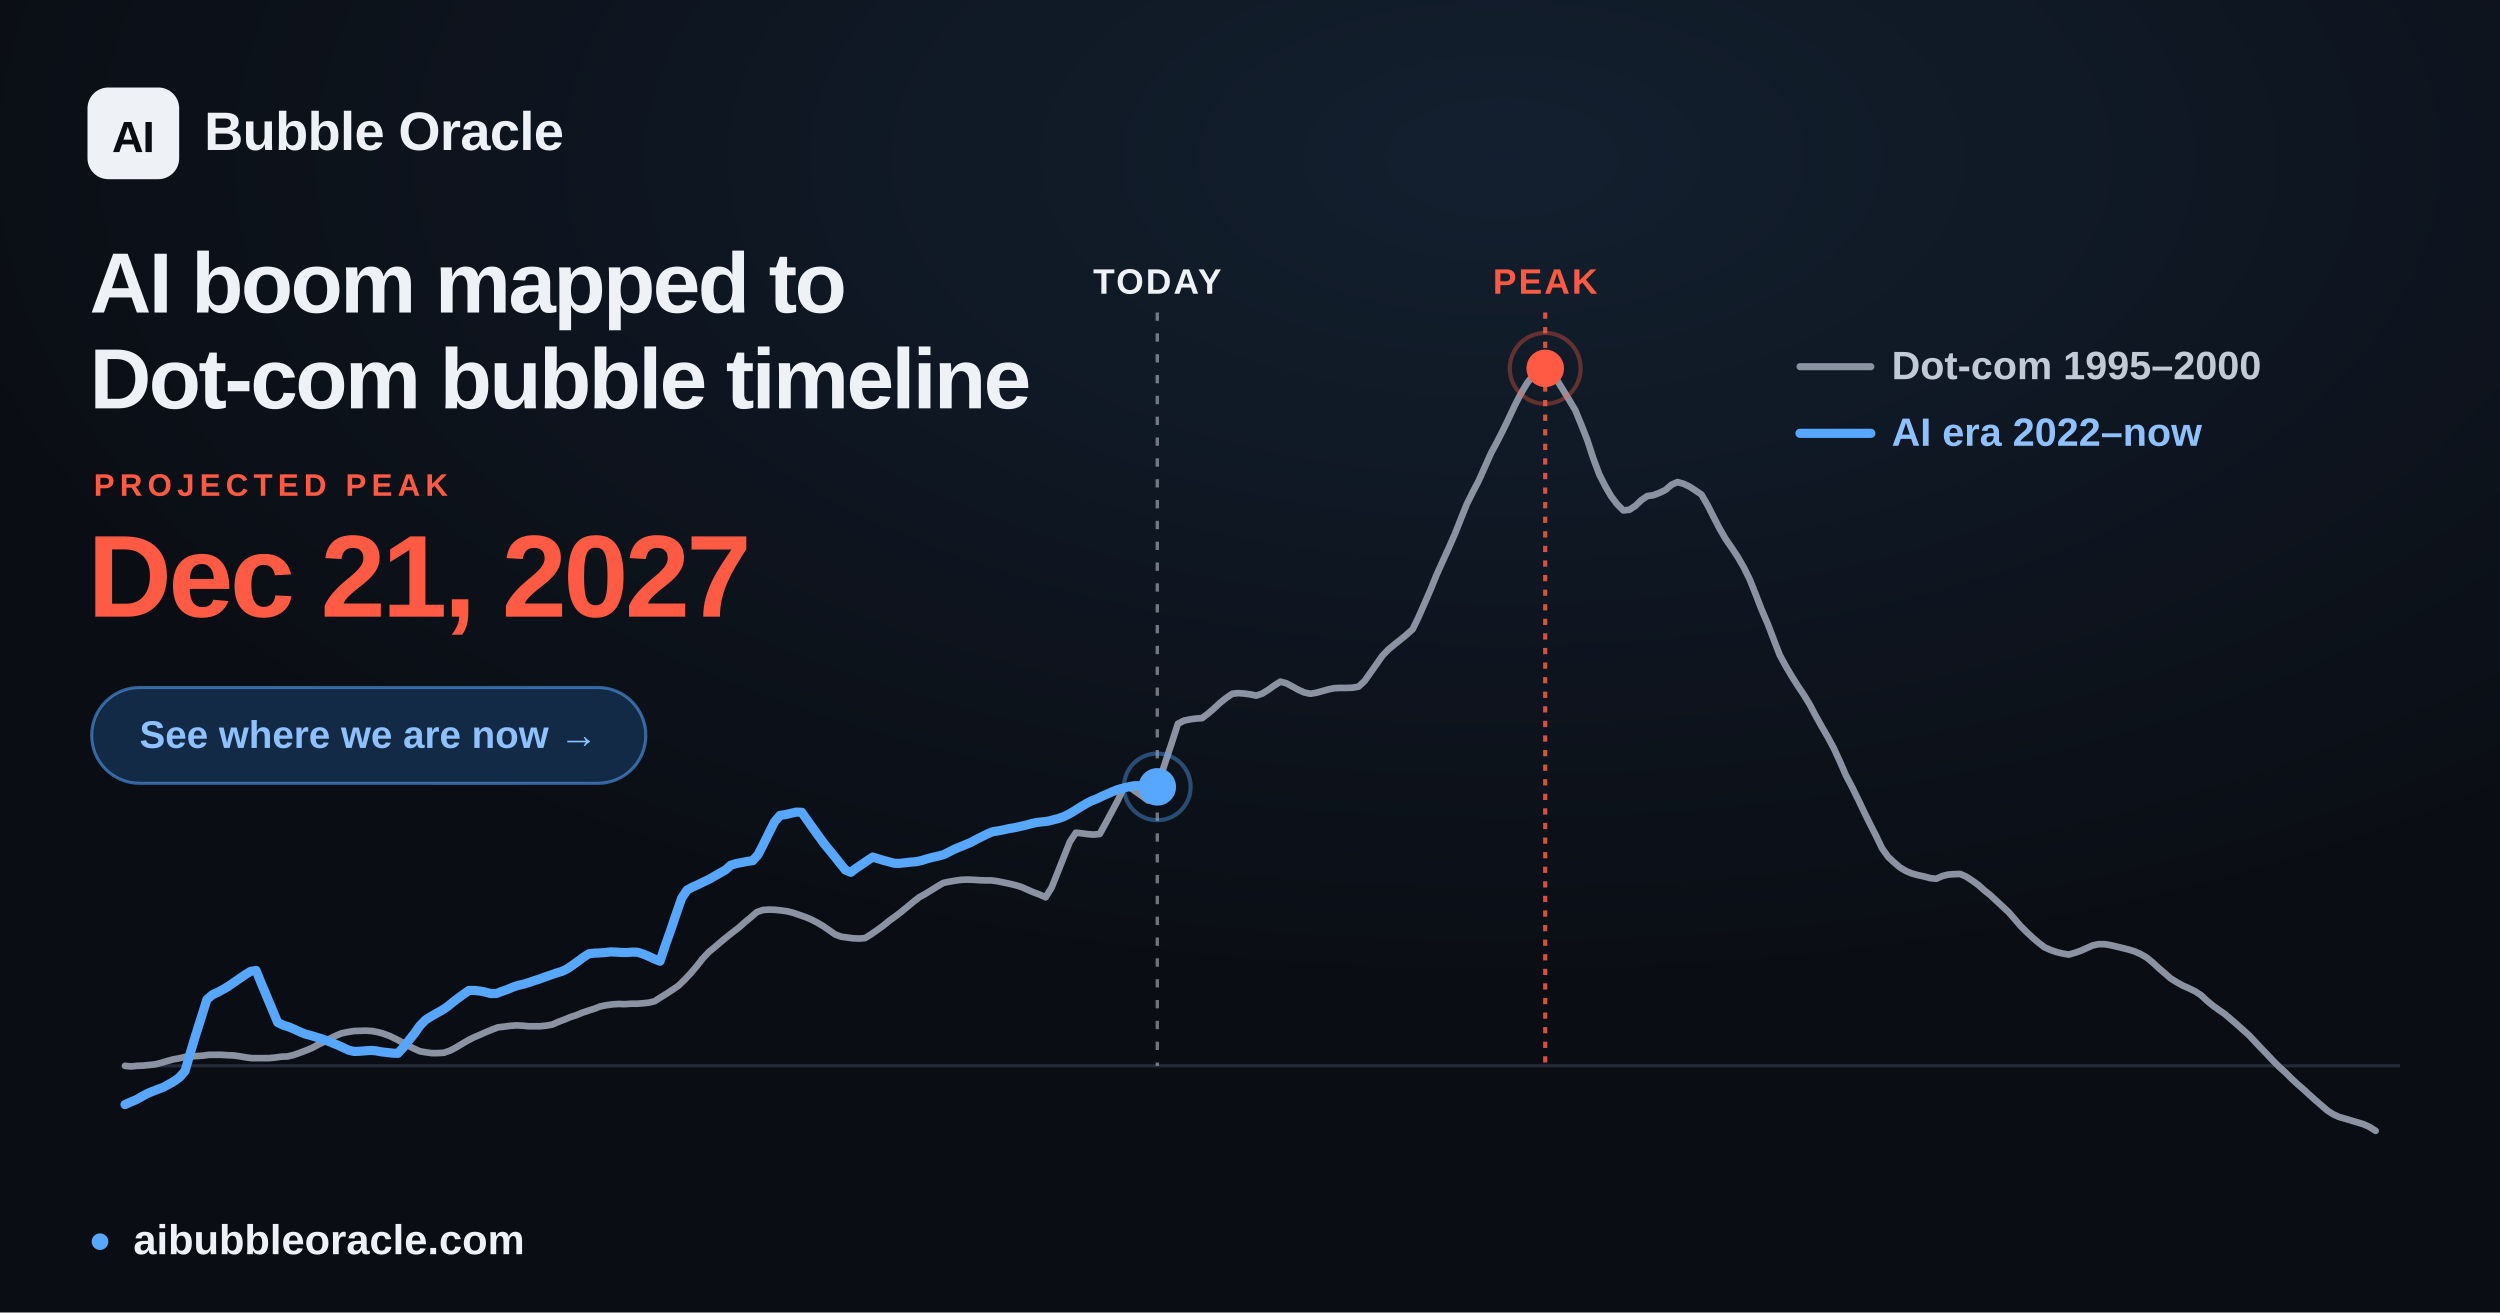
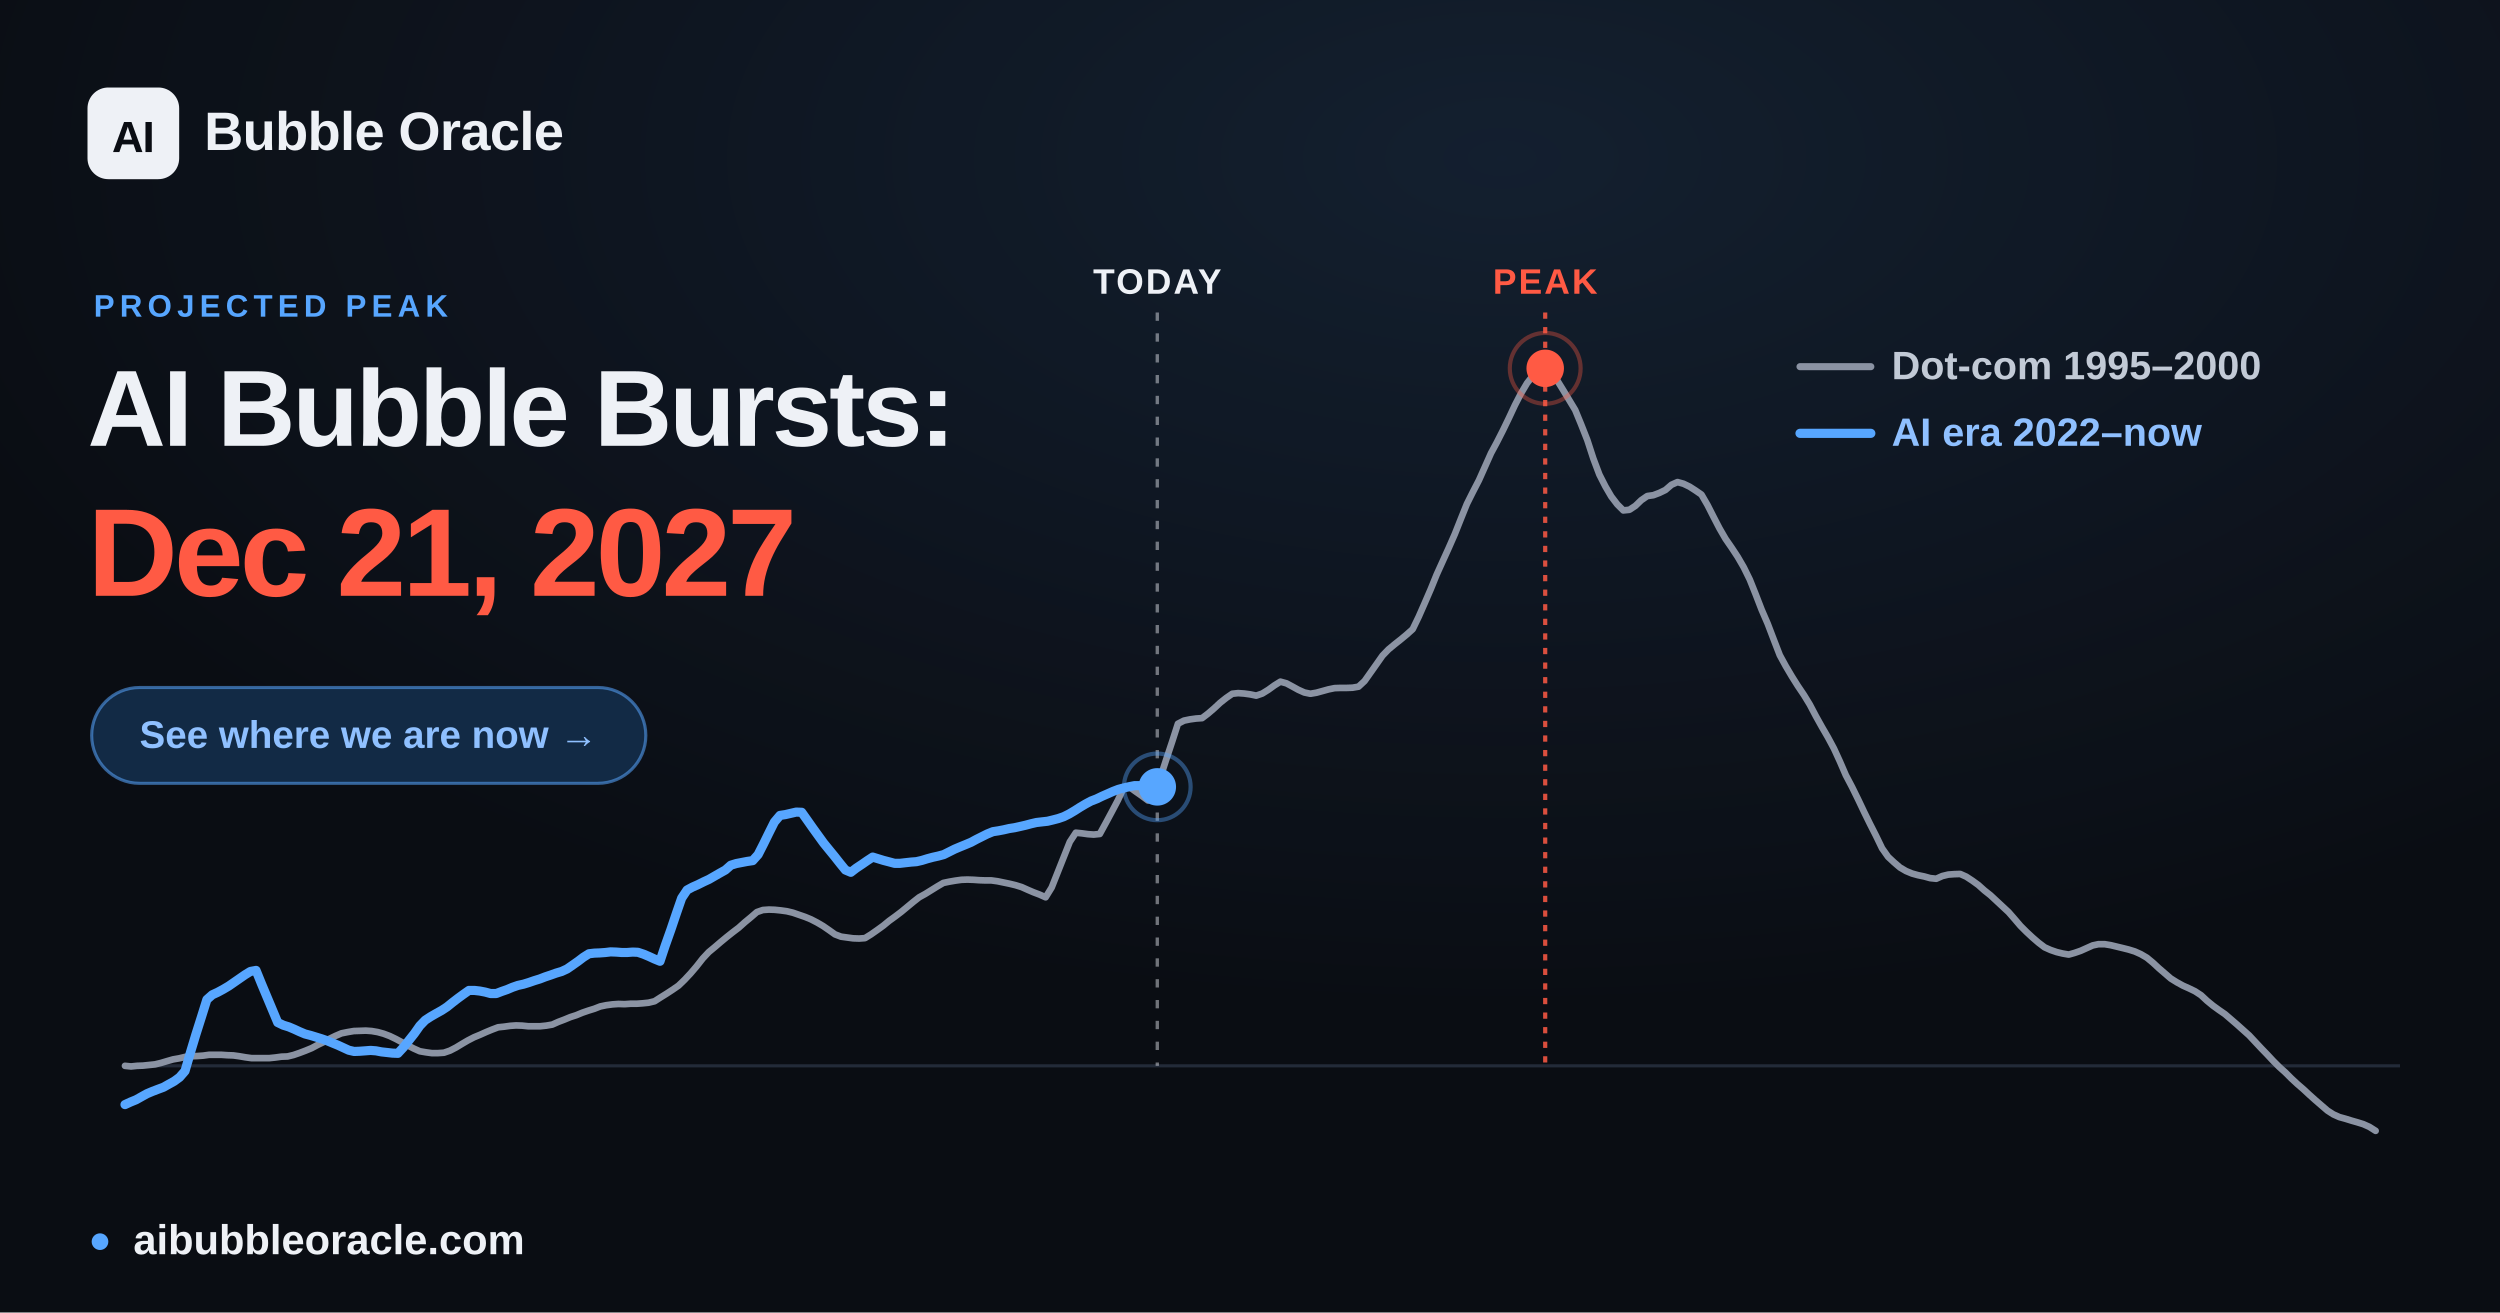
<svg xmlns="http://www.w3.org/2000/svg" width="1200" height="630" viewBox="0 0 1200 630" font-family="Arial, 'Liberation Sans', 'DejaVu Sans', sans-serif">
  <defs>
    <radialGradient id="glow" cx="60%" cy="12%" r="65%">
      <stop offset="0" stop-color="#57a6ff" stop-opacity="0.12" />
      <stop offset="1" stop-color="#57a6ff" stop-opacity="0" />
    </radialGradient>
  </defs>
  <rect width="1200" height="630" fill="#0a0d13" />
  <rect width="1200" height="630" fill="url(#glow)" />
  <line x1="60.0" y1="511.6" x2="1152.0" y2="511.6" stroke="#232b39" stroke-width="1.5" />
  <line x1="555.5" y1="150" x2="555.5" y2="511.6" stroke="#eef1f6" stroke-opacity="0.45" stroke-width="1.6" stroke-dasharray="4 6" />
  <text x="555.5" y="141" text-anchor="middle" font-size="17" font-weight="700" fill="#eef1f6" letter-spacing="1">TODAY</text>
  <line x1="741.7" y1="150" x2="741.7" y2="511.6" stroke="#ff5a44" stroke-opacity="0.85" stroke-width="2" stroke-dasharray="3 4" />
  <text x="741.7" y="141" text-anchor="middle" font-size="17" font-weight="700" fill="#ff5a44" letter-spacing="1">PEAK</text>
  <polyline points="60.0,511.6 62.9,511.9 65.8,511.6 68.6,511.5 71.5,511.2 74.4,510.9 77.3,510.2 80.3,509.3 83.1,508.5 86.0,508.0 88.9,507.3 91.8,507.0 94.6,506.9 97.5,506.7 100.4,506.3 103.3,506.3 106.2,506.3 109.1,506.5 112.0,506.6 114.9,507.0 117.8,507.5 120.7,507.9 123.5,507.9 126.4,507.9 129.3,507.9 132.2,507.6 135.1,507.2 138.0,507.1 140.9,506.4 143.8,505.4 146.7,504.3 149.6,503.1 152.4,501.6 155.3,500.2 158.2,498.6 161.1,497.2 163.9,496.0 166.9,495.4 169.8,494.9 172.7,494.8 175.6,494.7 178.4,494.9 181.3,495.4 184.2,496.2 187.1,497.3 190.0,498.7 192.8,500.2 195.7,501.8 198.6,503.3 201.5,504.6 204.4,505.1 207.3,505.5 210.2,505.5 213.1,505.3 216.0,504.3 218.9,502.8 221.7,501.1 224.6,499.4 227.5,497.9 230.4,496.7 233.3,495.4 236.2,494.2 239.1,493.1 242.0,492.8 244.9,492.4 247.7,492.2 250.6,492.3 253.5,492.6 256.4,492.6 259.3,492.6 262.2,492.3 265.1,491.8 268.0,490.5 270.9,489.4 273.8,488.2 276.6,487.3 279.5,486.1 282.4,485.1 285.3,484.2 288.1,483.1 291.0,482.5 294.0,482.1 296.9,481.9 299.8,482.0 302.6,481.8 305.5,481.8 308.4,481.6 311.3,481.3 314.2,480.6 317.0,478.8 319.9,477.0 322.8,475.1 325.7,473.1 328.6,470.3 331.5,467.2 334.4,463.8 337.3,460.1 340.2,457.0 343.1,454.6 345.9,452.2 348.8,449.8 351.7,447.5 354.6,445.3 357.5,442.7 360.4,440.3 363.3,437.8 366.2,436.8 369.1,436.6 371.9,436.7 374.8,437.0 377.7,437.4 380.6,438.1 383.5,439.1 386.4,440.1 389.3,441.3 392.2,442.8 395.1,444.5 398.0,446.5 400.8,448.5 403.7,449.6 406.6,450.0 409.5,450.4 412.4,450.5 415.2,450.3 418.1,448.5 421.1,446.4 424.0,444.3 426.8,442.0 429.7,439.9 432.6,437.7 435.5,435.3 438.4,432.9 441.2,430.7 444.1,429.1 447.0,427.3 449.9,425.5 452.8,423.8 455.7,423.2 458.6,422.7 461.5,422.3 464.4,422.2 467.3,422.3 470.1,422.5 473.0,422.6 475.9,422.6 478.8,423.0 481.7,423.6 484.6,424.2 487.5,424.9 490.4,425.8 493.3,427.1 496.1,428.3 499.0,429.4 501.9,430.7 504.8,426.0 507.7,418.7 510.6,411.4 513.5,404.1 516.4,399.7 519.3,400.0 522.2,400.4 525.0,400.6 527.9,400.3 530.8,395.0 533.7,389.6 536.6,384.1 539.4,378.1 542.3,377.9 545.2,380.0 548.2,382.1 551.0,384.2 553.9,382.3 556.8,373.7 559.7,364.8 562.6,356.1 565.4,347.4 568.3,345.9 571.2,345.3 574.1,344.9 577.0,344.7 579.9,342.5 582.8,340.0 585.7,337.3 588.6,335.0 591.5,333.0 594.3,332.7 597.2,332.9 600.1,333.3 603.0,333.9 605.9,332.9 608.8,331.1 611.7,329.0 614.6,327.2 617.5,328.0 620.3,329.5 623.2,331.1 626.1,332.4 629.0,333.0 631.9,332.5 634.8,331.7 637.7,330.9 640.6,330.3 643.5,330.2 646.4,330.2 649.2,330.1 652.1,329.6 655.0,326.9 657.9,322.8 660.8,318.7 663.6,314.7 666.5,311.7 669.4,309.3 672.3,307.0 675.2,304.6 678.1,302.0 681.0,296.0 683.9,289.4 686.8,282.7 689.6,275.8 692.5,269.4 695.4,263.0 698.3,256.4 701.2,249.1 704.1,241.9 707.0,236.1 709.9,230.5 712.8,224.0 715.7,217.5 718.5,212.3 721.4,206.6 724.3,200.6 727.2,194.4 730.1,188.8 733.0,183.9 735.9,180.2 738.8,178.0 741.7,176.8 744.5,178.9 747.4,182.5 750.3,187.2 753.2,192.0 756.1,196.8 758.9,203.6 761.9,211.2 764.8,220.1 767.7,227.8 770.6,233.5 773.4,238.3 776.3,242.1 779.2,245.0 782.1,244.7 785.0,242.8 787.8,240.1 790.7,238.1 793.6,237.7 796.5,236.6 799.4,235.2 802.3,232.7 805.2,231.4 808.1,232.2 811.0,233.6 813.8,235.4 816.7,237.4 819.6,242.4 822.5,248.1 825.4,253.7 828.3,258.7 831.2,262.9 834.1,267.3 837.0,272.3 839.9,278.2 842.7,285.2 845.6,292.7 848.5,299.4 851.4,307.0 854.3,314.5 857.2,319.8 860.1,324.7 863.0,329.3 865.9,333.6 868.7,338.2 871.6,343.7 874.5,348.9 877.4,353.9 880.3,359.3 883.1,365.4 886.0,372.1 889.0,377.8 891.9,383.7 894.8,389.8 897.6,395.5 900.5,401.2 903.4,407.2 906.3,411.3 909.2,414.0 912.0,416.4 914.9,418.1 917.8,419.3 920.7,420.1 923.6,420.7 926.5,421.5 929.4,421.8 932.3,420.5 935.2,419.8 938.0,419.6 940.9,419.5 943.8,420.8 946.7,422.7 949.6,424.8 952.5,427.4 955.4,429.7 958.3,432.4 961.2,435.1 964.1,437.8 966.9,441.0 969.8,444.4 972.7,447.3 975.6,450.0 978.5,452.5 981.4,454.7 984.3,456.0 987.2,457.0 990.1,457.7 993.0,458.2 995.8,457.4 998.7,456.4 1001.6,455.1 1004.5,453.8 1007.3,453.2 1010.2,453.2 1013.2,453.7 1016.1,454.4 1019.0,455.1 1021.8,455.8 1024.7,456.7 1027.6,458.0 1030.5,459.7 1033.4,462.1 1036.2,464.7 1039.1,467.2 1042.0,469.7 1044.9,471.5 1047.8,473.1 1050.7,474.4 1053.6,475.8 1056.5,477.7 1059.4,480.4 1062.2,482.7 1065.1,484.8 1068.0,486.8 1070.9,489.3 1073.8,491.8 1076.7,494.4 1079.6,497.0 1082.5,500.1 1085.4,503.2 1088.3,506.2 1091.1,509.2 1094.0,512.1 1096.9,514.7 1099.8,517.6 1102.7,520.3 1105.6,522.8 1108.5,525.5 1111.4,528.1 1114.3,530.6 1117.2,533.1 1120.0,534.9 1122.9,536.2 1125.8,537.0 1128.7,537.9 1131.5,538.7 1134.4,539.6 1137.3,540.9 1140.3,542.8" fill="none" stroke="#8b93a3" stroke-width="3.2" stroke-linejoin="round" stroke-linecap="round" />
  <polyline points="60.0,530.2 62.6,529.0 65.3,527.9 67.8,526.5 70.5,525.0 73.1,523.9 75.7,522.9 78.4,521.9 80.9,520.5 83.6,519.0 86.2,517.1 88.8,514.1 91.4,505.2 94.0,496.6 96.7,488.1 99.3,479.8 101.9,477.5 104.5,476.3 107.1,474.9 109.8,473.3 112.4,471.5 115.0,469.7 117.6,467.9 120.2,466.3 122.9,465.8 125.5,472.2 128.1,478.4 130.7,484.6 133.3,490.8 136.0,492.1 138.6,492.9 141.2,494.0 143.8,495.2 146.4,496.3 149.1,497.0 151.7,497.8 154.3,498.6 156.9,499.5 159.5,500.6 162.2,501.7 164.8,502.9 167.4,504.1 170.0,504.7 172.6,504.6 175.3,504.4 177.9,504.2 180.5,504.4 183.1,504.9 185.8,505.2 188.4,505.5 191.0,505.6 193.6,502.8 196.2,499.5 198.9,496.1 201.5,492.4 204.1,489.7 206.7,488.0 209.3,486.5 212.0,485.0 214.6,483.3 217.2,481.2 219.8,479.2 222.4,477.3 225.1,475.4 227.7,475.4 230.3,475.7 232.9,476.2 235.5,476.9 238.2,476.9 240.8,475.9 243.4,475.0 246.0,473.9 248.6,473.0 251.3,472.4 253.9,471.6 256.5,470.7 259.1,469.9 261.7,468.9 264.4,468.0 266.9,467.1 269.6,466.3 272.2,465.1 274.8,463.3 277.5,461.4 280.0,459.5 282.7,457.8 285.3,457.5 287.9,457.4 290.6,457.2 293.1,456.9 295.8,457.0 298.4,457.2 301.0,457.2 303.7,457.0 306.2,457.1 308.9,458.0 311.5,459.1 314.1,460.3 316.8,461.4 319.3,453.9 322.0,446.3 324.6,438.6 327.2,431.1 329.8,427.2 332.4,425.8 335.1,424.6 337.7,423.3 340.3,422.1 342.9,420.6 345.5,419.1 348.2,417.6 350.8,415.3 353.4,414.5 356.0,414.0 358.6,413.5 361.3,413.1 363.9,410.2 366.5,405.1 369.1,399.8 371.7,394.6 374.4,391.4 377.0,391.0 379.6,390.4 382.2,389.8 384.8,389.9 387.5,393.7 390.1,397.4 392.7,401.0 395.3,404.6 397.9,407.8 400.6,411.1 403.2,414.4 405.8,417.6 408.4,418.7 411.0,416.7 413.7,414.9 416.3,413.1 418.9,411.4 421.5,412.2 424.1,413.0 426.8,413.7 429.4,414.4 432.0,414.4 434.6,414.1 437.3,413.8 439.9,413.6 442.5,413.0 445.1,412.2 447.7,411.5 450.4,410.9 453.0,410.2 455.6,408.9 458.2,407.6 460.8,406.5 463.5,405.4 466.1,404.3 468.7,402.9 471.3,401.6 473.9,400.3 476.6,399.2 479.2,398.8 481.8,398.3 484.4,397.7 487.0,397.3 489.7,396.7 492.3,396.1 494.9,395.4 497.5,394.8 500.1,394.5 502.8,394.2 505.3,393.6 508.0,392.9 510.6,392.0 513.2,390.7 515.9,389.1 518.4,387.5 521.1,385.9 523.7,384.5 526.3,383.5 529.0,382.2 531.5,381.1 534.2,379.9 536.8,378.9 539.4,378.2 542.1,377.6 544.6,377.1 547.3,377.1 549.9,377.2 552.5,377.3 555.2,377.6 555.5,377.7" fill="none" stroke="#57a6ff" stroke-width="4.4" stroke-linejoin="round" stroke-linecap="round" />
  <circle cx="555.5" cy="377.7" r="9" fill="#57a6ff" />
  <circle cx="555.5" cy="377.7" r="16" fill="none" stroke="#57a6ff" stroke-opacity="0.4" stroke-width="2" />
  <circle cx="741.7" cy="176.8" r="17" fill="none" stroke="#ff5a44" stroke-opacity="0.35" stroke-width="2" />
  <circle cx="741.7" cy="176.8" r="9" fill="#ff5a44" />
  <g font-size="19" font-weight="600">
    <line x1="864" y1="176" x2="898" y2="176" stroke="#8b93a3" stroke-width="3.4" stroke-linecap="round" />
    <text x="908" y="182" fill="#c2cad6">Dot-com  1995–2000</text>
    <line x1="864" y1="208" x2="898" y2="208" stroke="#57a6ff" stroke-width="4.4" stroke-linecap="round" />
    <text x="908" y="214" fill="#8fc0ff">AI era  2022–now</text>
  </g>
  <rect x="42" y="42" width="44" height="44" rx="10" fill="#eef1f6" />
  <text x="64" y="73" text-anchor="middle" font-size="21" font-weight="800" fill="#0a0d13" letter-spacing="-0.5">AI</text>
  <text x="98" y="72" font-size="26" font-weight="700" fill="#eef1f6" letter-spacing="-0.3">Bubble Oracle</text>
-   <text x="43" y="150" font-size="41" font-weight="800" fill="#eef1f6" letter-spacing="-1.2">AI boom mapped to</text>
-   <text x="43" y="196" font-size="41" font-weight="800" fill="#eef1f6" letter-spacing="-1.2">Dot-com bubble timeline</text>
-   <text x="45" y="238" font-size="15" font-weight="700" fill="#ff5a44" letter-spacing="2.5">PROJECTED PEAK</text>
-   <text x="42" y="296" font-size="56" font-weight="800" fill="#ff5a44" letter-spacing="-1.6">Dec 21, 2027</text>
+   <text x="45" y="152" font-size="15" font-weight="700" fill="#57a6ff" letter-spacing="2.5">PROJECTED PEAK</text>
+   <text x="42" y="214" font-size="52" font-weight="800" fill="#eef1f6" letter-spacing="-1.4">AI Bubble Bursts:</text>
+   <text x="42" y="286" font-size="60" font-weight="800" fill="#ff5a44" letter-spacing="-1.8">Dec 21, 2027</text>
  <rect x="44" y="330" width="266" height="46" rx="23" fill="#122a45" stroke="#57a6ff" stroke-opacity="0.55" stroke-width="1.5" />
  <text x="177" y="359" text-anchor="middle" font-size="18.5" font-weight="700" fill="#8fc0ff">See where we are now  →</text>
  <circle cx="48" cy="596" r="4" fill="#57a6ff" />
  <text x="64" y="602" font-size="20" font-weight="600" fill="#eef1f6">aibubbleoracle.com</text>
</svg>
